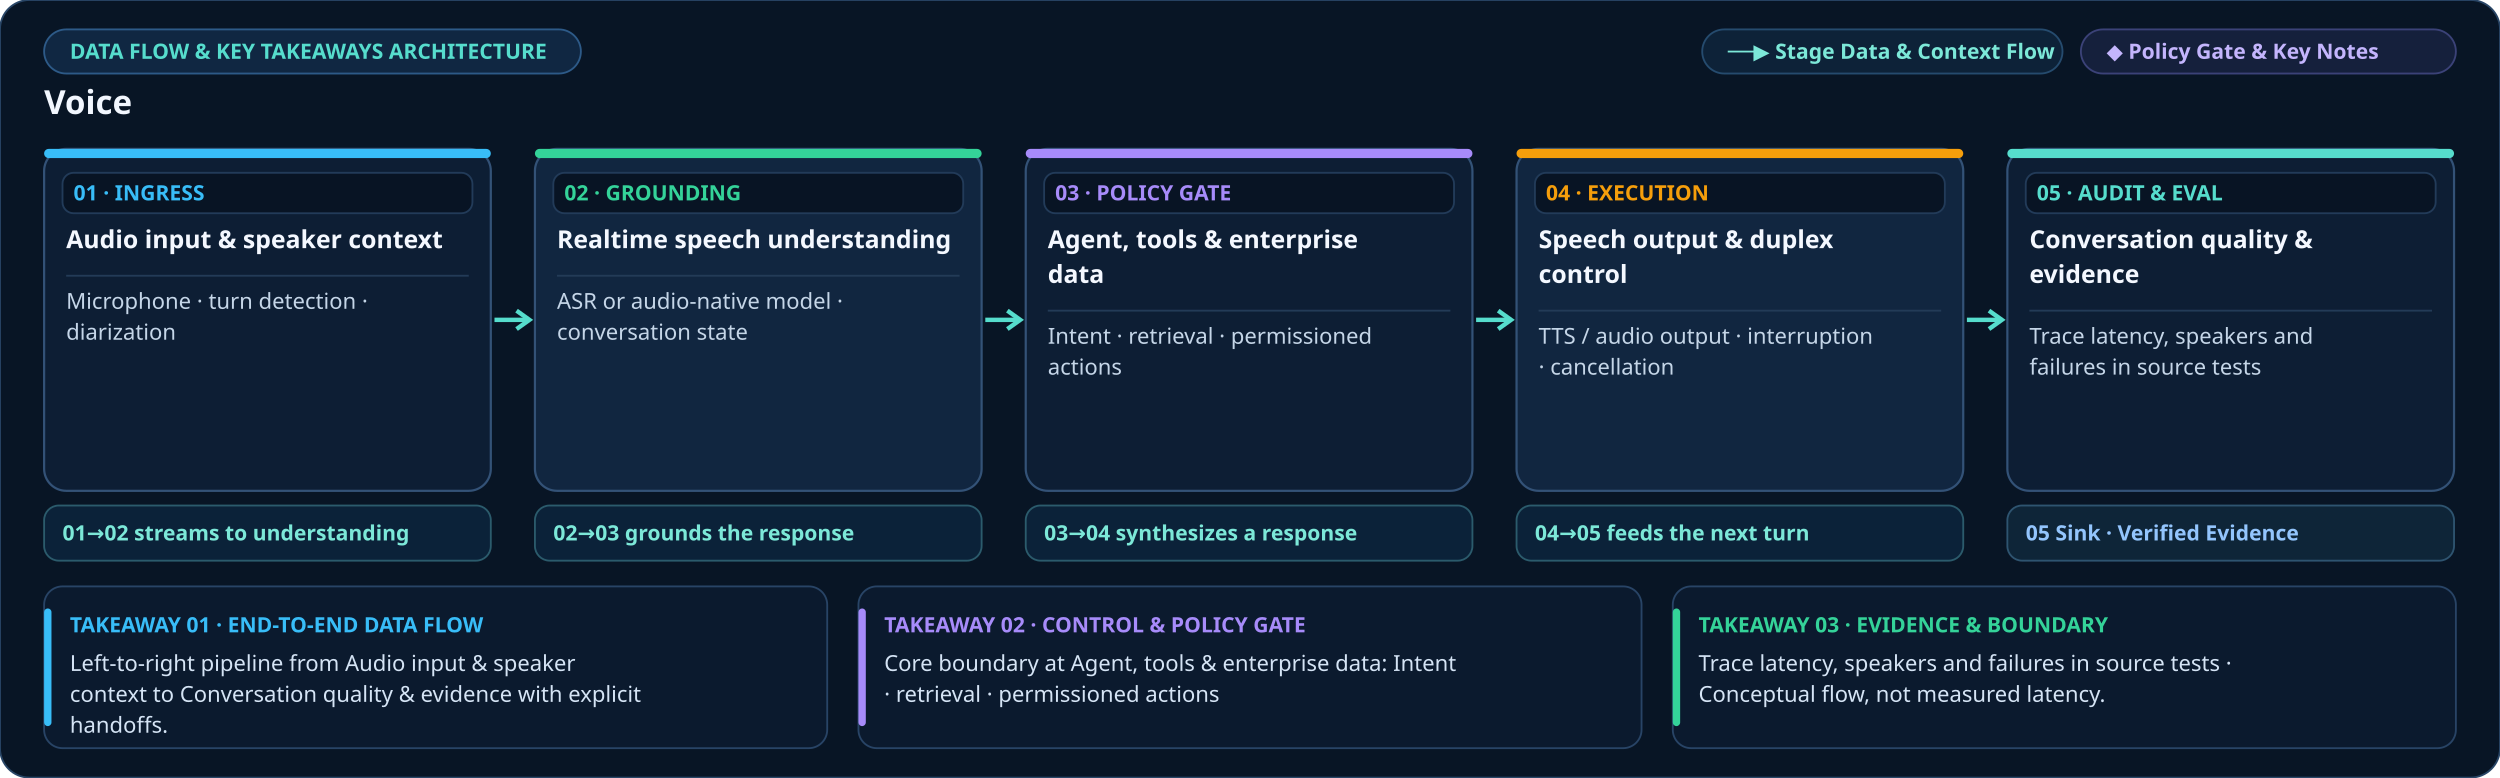
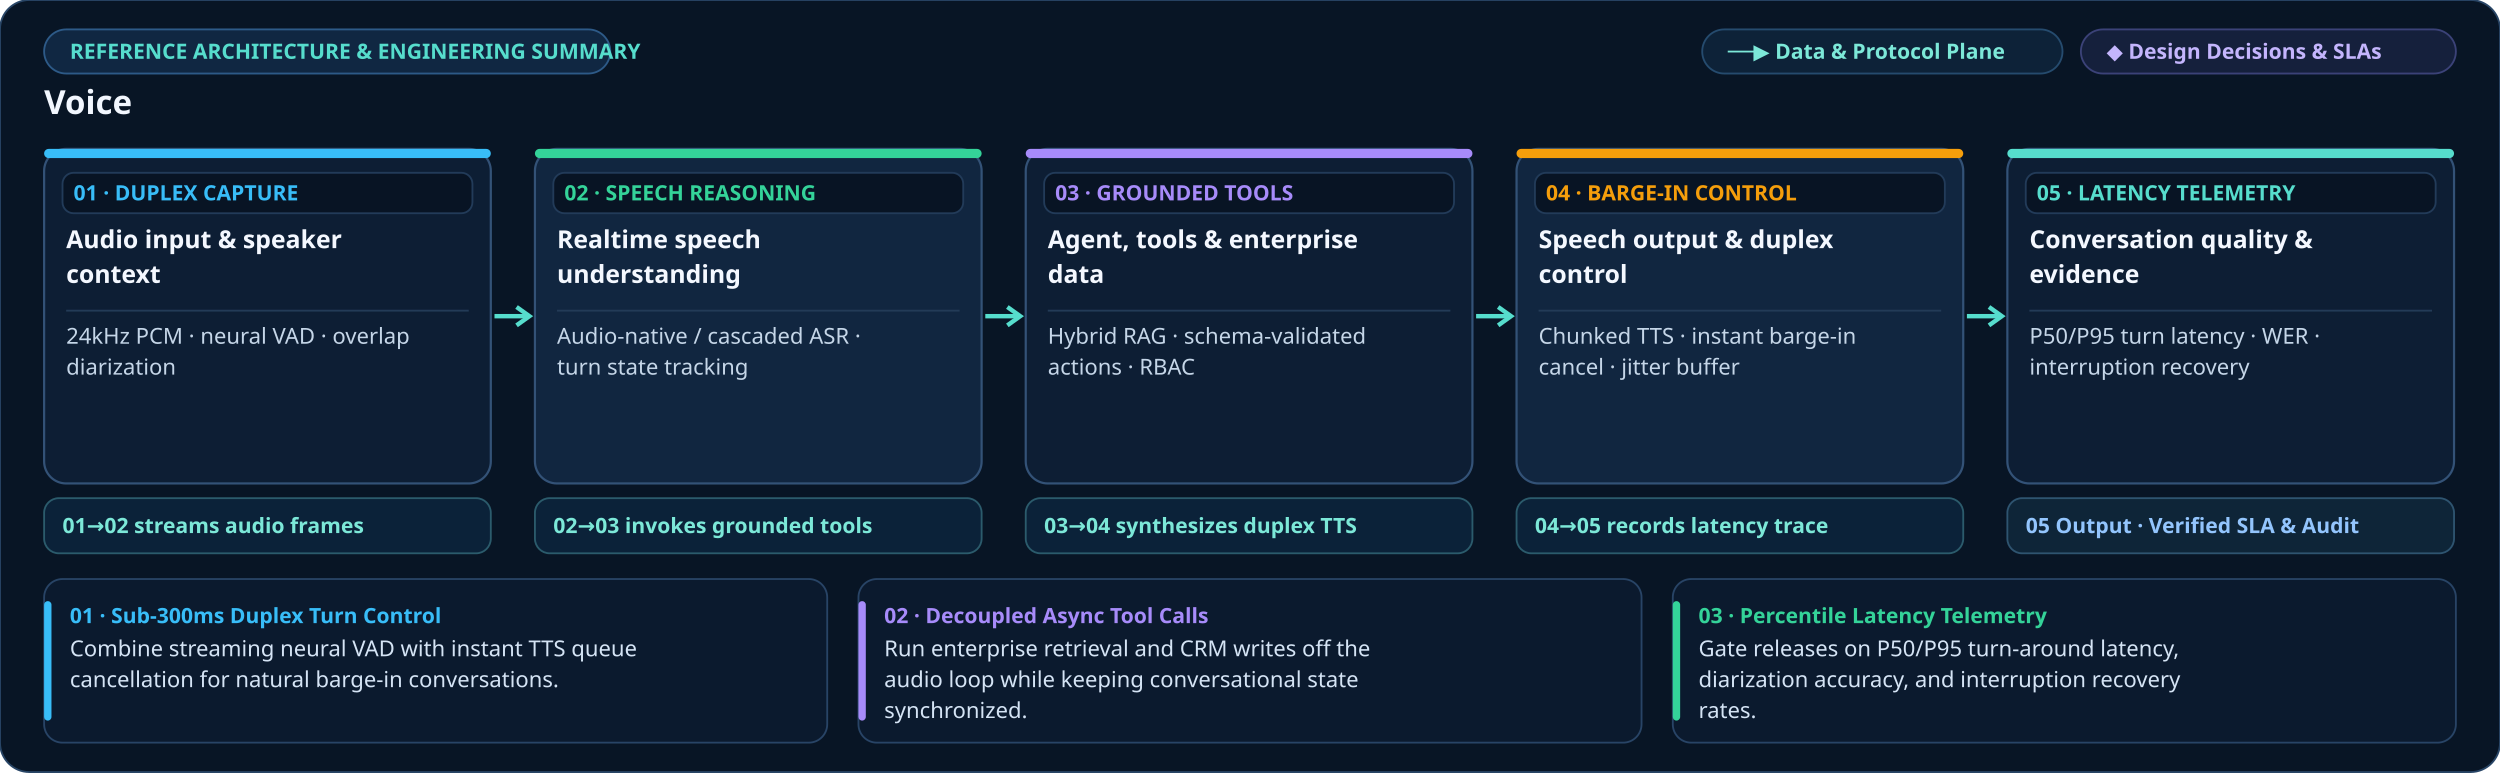
- <svg xmlns="http://www.w3.org/2000/svg" lang="en" class="knowledge-graph-wide" role="img" aria-labelledby="knowledge-bc7ef6122c3a-title knowledge-bc7ef6122c3a-desc" viewBox="0 0 1360 423" width="1360" style="width:100%;height:auto;margin:0 auto;font-family:system-ui,sans-serif">
-   <rect width="1360" height="423" rx="16" fill="#081525" stroke="#284566" />
-   <rect x="24" y="16" width="292" height="24" rx="12" fill="#102742" stroke="#2d5a88" />
+ <svg xmlns="http://www.w3.org/2000/svg" lang="en" class="knowledge-graph-wide" role="img" aria-labelledby="knowledge-d2a93ce3425e-title knowledge-d2a93ce3425e-desc" viewBox="0 0 1360 420" width="1360" style="width:100%;height:auto;margin:0 auto;font-family:system-ui,sans-serif">
+   <rect width="1360" height="420" rx="16" fill="#081525" stroke="#284566" />
+   <rect x="24" y="16" width="308" height="24" rx="12" fill="#102742" stroke="#2d5a88" />
  <text x="38" y="32" fill="#56ddcd" font-size="11.5" font-weight="700">
-     <tspan x="38" dy="0">DATA FLOW &amp; KEY TAKEAWAYS ARCHITECTURE</tspan>
+     <tspan x="38" dy="0">REFERENCE ARCHITECTURE &amp; ENGINEERING SUMMARY</tspan>
  </text>
  <rect x="926" y="16" width="196" height="24" rx="12" fill="#0d2238" stroke="#254b6e" />
  <text x="940" y="32" fill="#7ce8d8" font-size="11.5" font-weight="600">
-     <tspan x="940" dy="0">──▶ Stage Data &amp; Context Flow</tspan>
+     <tspan x="940" dy="0">──▶ Data &amp; Protocol Plane</tspan>
  </text>
  <rect x="1132" y="16" width="204" height="24" rx="12" fill="#15203c" stroke="#3b4278" />
  <text x="1146" y="32" fill="#c4b5fd" font-size="11.5" font-weight="600">
-     <tspan x="1146" dy="0">◆ Policy Gate &amp; Key Notes</tspan>
+     <tspan x="1146" dy="0">◆ Design Decisions &amp; SLAs</tspan>
  </text>
  <text x="24" y="62" fill="#f2f7ff" font-size="18" font-weight="700">
    <tspan x="24" dy="0">Voice</tspan>
  </text>
  <g data-concept="1">
-     <rect x="24" y="81" width="243" height="186" rx="12" fill="#0d1e34" stroke="#335277" stroke-width="1.2" />
+     <rect x="24" y="81" width="243" height="182" rx="12" fill="#0d1e34" stroke="#335277" stroke-width="1.2" />
    <rect x="24" y="81" width="243" height="5" rx="2.5" fill="#38bdf8" />
    <rect x="34" y="94" width="223" height="22" rx="6" fill="#081424" stroke="#223b59" />
    <text x="40" y="109" fill="#38bdf8" font-size="11.5" font-weight="700">
-       <tspan x="40" dy="0">01 · INGRESS</tspan>
+       <tspan x="40" dy="0">01 · DUPLEX CAPTURE</tspan>
    </text>
    <text x="36" y="135" fill="#f4f8ff" font-size="13.5" font-weight="700">
-       <tspan x="36" dy="0">Audio input &amp; speaker context</tspan>
+       <tspan x="36" dy="0">Audio input &amp; speaker</tspan>
+       <tspan x="36" dy="18.9">context</tspan>
    </text>
-     <path d="M36 150 H255" stroke="#233b57" stroke-width="1" />
-     <text x="36" y="168" fill="#c5d6e8" font-size="12" font-weight="400">
-       <tspan x="36" dy="0">Microphone · turn detection ·</tspan>
+     <path d="M36 169 H255" stroke="#233b57" stroke-width="1" />
+     <text x="36" y="187" fill="#c5d6e8" font-size="12" font-weight="400">
+       <tspan x="36" dy="0">24kHz PCM · neural VAD · overlap</tspan>
      <tspan x="36" dy="16.8">diarization</tspan>
    </text>
  </g>
-   <g data-relationship="streams to understanding">
-     <path d="M269 174 H287" fill="none" stroke="#56ddcd" stroke-width="2.4" />
-     <path d="M281 169 L288 174 L281 179" fill="none" stroke="#56ddcd" stroke-width="2.4" />
-     <rect x="24" y="275" width="243" height="30" rx="8" fill="#0b2239" stroke="#2b5b6c" />
-     <text x="34" y="294" fill="#7ce8d8" font-size="11.5" font-weight="600">
-       <tspan x="34" dy="0">01→02 streams to understanding</tspan>
+   <g data-relationship="streams audio frames">
+     <path d="M269 172 H287" fill="none" stroke="#56ddcd" stroke-width="2.4" />
+     <path d="M281 167 L288 172 L281 177" fill="none" stroke="#56ddcd" stroke-width="2.4" />
+     <rect x="24" y="271" width="243" height="30" rx="8" fill="#0b2239" stroke="#2b5b6c" />
+     <text x="34" y="290" fill="#7ce8d8" font-size="11.5" font-weight="600">
+       <tspan x="34" dy="0">01→02 streams audio frames</tspan>
    </text>
  </g>
  <g data-concept="2">
-     <rect x="291" y="81" width="243" height="186" rx="12" fill="#112640" stroke="#335277" stroke-width="1.2" />
+     <rect x="291" y="81" width="243" height="182" rx="12" fill="#112640" stroke="#335277" stroke-width="1.2" />
    <rect x="291" y="81" width="243" height="5" rx="2.5" fill="#34d399" />
    <rect x="301" y="94" width="223" height="22" rx="6" fill="#081424" stroke="#223b59" />
    <text x="307" y="109" fill="#34d399" font-size="11.5" font-weight="700">
-       <tspan x="307" dy="0">02 · GROUNDING</tspan>
+       <tspan x="307" dy="0">02 · SPEECH REASONING</tspan>
    </text>
    <text x="303" y="135" fill="#f4f8ff" font-size="13.5" font-weight="700">
-       <tspan x="303" dy="0">Realtime speech understanding</tspan>
+       <tspan x="303" dy="0">Realtime speech</tspan>
+       <tspan x="303" dy="18.9">understanding</tspan>
    </text>
-     <path d="M303 150 H522" stroke="#233b57" stroke-width="1" />
-     <text x="303" y="168" fill="#c5d6e8" font-size="12" font-weight="400">
-       <tspan x="303" dy="0">ASR or audio-native model ·</tspan>
-       <tspan x="303" dy="16.8">conversation state</tspan>
+     <path d="M303 169 H522" stroke="#233b57" stroke-width="1" />
+     <text x="303" y="187" fill="#c5d6e8" font-size="12" font-weight="400">
+       <tspan x="303" dy="0">Audio-native / cascaded ASR ·</tspan>
+       <tspan x="303" dy="16.8">turn state tracking</tspan>
    </text>
  </g>
-   <g data-relationship="grounds the response">
-     <path d="M536 174 H554" fill="none" stroke="#56ddcd" stroke-width="2.4" />
-     <path d="M548 169 L555 174 L548 179" fill="none" stroke="#56ddcd" stroke-width="2.4" />
-     <rect x="291" y="275" width="243" height="30" rx="8" fill="#0b2239" stroke="#2b5b6c" />
-     <text x="301" y="294" fill="#7ce8d8" font-size="11.5" font-weight="600">
-       <tspan x="301" dy="0">02→03 grounds the response</tspan>
+   <g data-relationship="invokes grounded tools">
+     <path d="M536 172 H554" fill="none" stroke="#56ddcd" stroke-width="2.4" />
+     <path d="M548 167 L555 172 L548 177" fill="none" stroke="#56ddcd" stroke-width="2.4" />
+     <rect x="291" y="271" width="243" height="30" rx="8" fill="#0b2239" stroke="#2b5b6c" />
+     <text x="301" y="290" fill="#7ce8d8" font-size="11.5" font-weight="600">
+       <tspan x="301" dy="0">02→03 invokes grounded tools</tspan>
    </text>
  </g>
  <g data-concept="3">
-     <rect x="558" y="81" width="243" height="186" rx="12" fill="#0d1e34" stroke="#335277" stroke-width="1.2" />
+     <rect x="558" y="81" width="243" height="182" rx="12" fill="#0d1e34" stroke="#335277" stroke-width="1.2" />
    <rect x="558" y="81" width="243" height="5" rx="2.5" fill="#a78bfa" />
    <rect x="568" y="94" width="223" height="22" rx="6" fill="#081424" stroke="#223b59" />
    <text x="574" y="109" fill="#a78bfa" font-size="11.5" font-weight="700">
-       <tspan x="574" dy="0">03 · POLICY GATE</tspan>
+       <tspan x="574" dy="0">03 · GROUNDED TOOLS</tspan>
    </text>
    <text x="570" y="135" fill="#f4f8ff" font-size="13.5" font-weight="700">
      <tspan x="570" dy="0">Agent, tools &amp; enterprise</tspan>
      <tspan x="570" dy="18.9">data</tspan>
    </text>
    <path d="M570 169 H789" stroke="#233b57" stroke-width="1" />
    <text x="570" y="187" fill="#c5d6e8" font-size="12" font-weight="400">
-       <tspan x="570" dy="0">Intent · retrieval · permissioned</tspan>
-       <tspan x="570" dy="16.8">actions</tspan>
+       <tspan x="570" dy="0">Hybrid RAG · schema-validated</tspan>
+       <tspan x="570" dy="16.8">actions · RBAC</tspan>
    </text>
  </g>
-   <g data-relationship="synthesizes a response">
-     <path d="M803 174 H821" fill="none" stroke="#56ddcd" stroke-width="2.4" />
-     <path d="M815 169 L822 174 L815 179" fill="none" stroke="#56ddcd" stroke-width="2.4" />
-     <rect x="558" y="275" width="243" height="30" rx="8" fill="#0b2239" stroke="#2b5b6c" />
-     <text x="568" y="294" fill="#7ce8d8" font-size="11.5" font-weight="600">
-       <tspan x="568" dy="0">03→04 synthesizes a response</tspan>
+   <g data-relationship="synthesizes duplex TTS">
+     <path d="M803 172 H821" fill="none" stroke="#56ddcd" stroke-width="2.4" />
+     <path d="M815 167 L822 172 L815 177" fill="none" stroke="#56ddcd" stroke-width="2.4" />
+     <rect x="558" y="271" width="243" height="30" rx="8" fill="#0b2239" stroke="#2b5b6c" />
+     <text x="568" y="290" fill="#7ce8d8" font-size="11.5" font-weight="600">
+       <tspan x="568" dy="0">03→04 synthesizes duplex TTS</tspan>
    </text>
  </g>
  <g data-concept="4">
-     <rect x="825" y="81" width="243" height="186" rx="12" fill="#112640" stroke="#335277" stroke-width="1.2" />
+     <rect x="825" y="81" width="243" height="182" rx="12" fill="#112640" stroke="#335277" stroke-width="1.2" />
    <rect x="825" y="81" width="243" height="5" rx="2.5" fill="#f59e0b" />
    <rect x="835" y="94" width="223" height="22" rx="6" fill="#081424" stroke="#223b59" />
    <text x="841" y="109" fill="#f59e0b" font-size="11.5" font-weight="700">
-       <tspan x="841" dy="0">04 · EXECUTION</tspan>
+       <tspan x="841" dy="0">04 · BARGE-IN CONTROL</tspan>
    </text>
    <text x="837" y="135" fill="#f4f8ff" font-size="13.5" font-weight="700">
      <tspan x="837" dy="0">Speech output &amp; duplex</tspan>
      <tspan x="837" dy="18.9">control</tspan>
    </text>
    <path d="M837 169 H1056" stroke="#233b57" stroke-width="1" />
    <text x="837" y="187" fill="#c5d6e8" font-size="12" font-weight="400">
-       <tspan x="837" dy="0">TTS / audio output · interruption</tspan>
-       <tspan x="837" dy="16.8">· cancellation</tspan>
+       <tspan x="837" dy="0">Chunked TTS · instant barge-in</tspan>
+       <tspan x="837" dy="16.8">cancel · jitter buffer</tspan>
    </text>
  </g>
-   <g data-relationship="feeds the next turn">
-     <path d="M1070 174 H1088" fill="none" stroke="#56ddcd" stroke-width="2.4" />
-     <path d="M1082 169 L1089 174 L1082 179" fill="none" stroke="#56ddcd" stroke-width="2.4" />
-     <rect x="825" y="275" width="243" height="30" rx="8" fill="#0b2239" stroke="#2b5b6c" />
-     <text x="835" y="294" fill="#7ce8d8" font-size="11.5" font-weight="600">
-       <tspan x="835" dy="0">04→05 feeds the next turn</tspan>
+   <g data-relationship="records latency trace">
+     <path d="M1070 172 H1088" fill="none" stroke="#56ddcd" stroke-width="2.4" />
+     <path d="M1082 167 L1089 172 L1082 177" fill="none" stroke="#56ddcd" stroke-width="2.4" />
+     <rect x="825" y="271" width="243" height="30" rx="8" fill="#0b2239" stroke="#2b5b6c" />
+     <text x="835" y="290" fill="#7ce8d8" font-size="11.5" font-weight="600">
+       <tspan x="835" dy="0">04→05 records latency trace</tspan>
    </text>
  </g>
  <g data-concept="5">
-     <rect x="1092" y="81" width="243" height="186" rx="12" fill="#0d1e34" stroke="#335277" stroke-width="1.2" />
+     <rect x="1092" y="81" width="243" height="182" rx="12" fill="#0d1e34" stroke="#335277" stroke-width="1.2" />
    <rect x="1092" y="81" width="243" height="5" rx="2.5" fill="#56ddcd" />
    <rect x="1102" y="94" width="223" height="22" rx="6" fill="#081424" stroke="#223b59" />
    <text x="1108" y="109" fill="#56ddcd" font-size="11.5" font-weight="700">
-       <tspan x="1108" dy="0">05 · AUDIT &amp; EVAL</tspan>
+       <tspan x="1108" dy="0">05 · LATENCY TELEMETRY</tspan>
    </text>
    <text x="1104" y="135" fill="#f4f8ff" font-size="13.5" font-weight="700">
      <tspan x="1104" dy="0">Conversation quality &amp;</tspan>
      <tspan x="1104" dy="18.9">evidence</tspan>
    </text>
    <path d="M1104 169 H1323" stroke="#233b57" stroke-width="1" />
    <text x="1104" y="187" fill="#c5d6e8" font-size="12" font-weight="400">
-       <tspan x="1104" dy="0">Trace latency, speakers and</tspan>
-       <tspan x="1104" dy="16.8">failures in source tests</tspan>
+       <tspan x="1104" dy="0">P50/P95 turn latency · WER ·</tspan>
+       <tspan x="1104" dy="16.8">interruption recovery</tspan>
    </text>
  </g>
-   <rect x="1092" y="275" width="243" height="30" rx="8" fill="#0e2538" stroke="#2e5470" />
-   <text x="1102" y="294" fill="#93c5fd" font-size="11.5" font-weight="600">
-     <tspan x="1102" dy="0">05 Sink · Verified Evidence</tspan>
+   <rect x="1092" y="271" width="243" height="30" rx="8" fill="#0e2538" stroke="#2e5470" />
+   <text x="1102" y="290" fill="#93c5fd" font-size="11.5" font-weight="600">
+     <tspan x="1102" dy="0">05 Output · Verified SLA &amp; Audit</tspan>
  </text>
  <g data-takeaway="1">
-     <rect x="24" y="319" width="426" height="88" rx="10" fill="#0b1a2e" stroke="#284466" />
-     <rect x="24" y="331" width="4" height="64" rx="2" fill="#38bdf8" />
-     <text x="38" y="344" fill="#38bdf8" font-size="11.5" font-weight="700">
-       <tspan x="38" dy="0">TAKEAWAY 01 · END-TO-END DATA FLOW</tspan>
+     <rect x="24" y="315" width="426" height="89" rx="10" fill="#0b1a2e" stroke="#284466" />
+     <rect x="24" y="327" width="4" height="65" rx="2" fill="#38bdf8" />
+     <text x="38" y="339" fill="#38bdf8" font-size="11.5" font-weight="700">
+       <tspan x="38" dy="0">01 · Sub-300ms Duplex Turn Control</tspan>
    </text>
-     <text x="38" y="365" fill="#d5e4f5" font-size="12" font-weight="400">
-       <tspan x="38" dy="0">Left-to-right pipeline from Audio input &amp; speaker</tspan>
-       <tspan x="38" dy="16.8">context to Conversation quality &amp; evidence with explicit</tspan>
-       <tspan x="38" dy="16.8">handoffs.</tspan>
+     <text x="38" y="357" fill="#d5e4f5" font-size="12" font-weight="400">
+       <tspan x="38" dy="0">Combine streaming neural VAD with instant TTS queue</tspan>
+       <tspan x="38" dy="16.8">cancellation for natural barge-in conversations.</tspan>
    </text>
  </g>
  <g data-takeaway="2">
-     <rect x="467" y="319" width="426" height="88" rx="10" fill="#0b1a2e" stroke="#284466" />
-     <rect x="467" y="331" width="4" height="64" rx="2" fill="#a78bfa" />
-     <text x="481" y="344" fill="#a78bfa" font-size="11.5" font-weight="700">
-       <tspan x="481" dy="0">TAKEAWAY 02 · CONTROL &amp; POLICY GATE</tspan>
+     <rect x="467" y="315" width="426" height="89" rx="10" fill="#0b1a2e" stroke="#284466" />
+     <rect x="467" y="327" width="4" height="65" rx="2" fill="#a78bfa" />
+     <text x="481" y="339" fill="#a78bfa" font-size="11.5" font-weight="700">
+       <tspan x="481" dy="0">02 · Decoupled Async Tool Calls</tspan>
    </text>
-     <text x="481" y="365" fill="#d5e4f5" font-size="12" font-weight="400">
-       <tspan x="481" dy="0">Core boundary at Agent, tools &amp; enterprise data: Intent</tspan>
-       <tspan x="481" dy="16.8">· retrieval · permissioned actions</tspan>
+     <text x="481" y="357" fill="#d5e4f5" font-size="12" font-weight="400">
+       <tspan x="481" dy="0">Run enterprise retrieval and CRM writes off the</tspan>
+       <tspan x="481" dy="16.8">audio loop while keeping conversational state</tspan>
+       <tspan x="481" dy="16.8">synchronized.</tspan>
    </text>
  </g>
  <g data-takeaway="3">
-     <rect x="910" y="319" width="426" height="88" rx="10" fill="#0b1a2e" stroke="#284466" />
-     <rect x="910" y="331" width="4" height="64" rx="2" fill="#34d399" />
-     <text x="924" y="344" fill="#34d399" font-size="11.5" font-weight="700">
-       <tspan x="924" dy="0">TAKEAWAY 03 · EVIDENCE &amp; BOUNDARY</tspan>
+     <rect x="910" y="315" width="426" height="89" rx="10" fill="#0b1a2e" stroke="#284466" />
+     <rect x="910" y="327" width="4" height="65" rx="2" fill="#34d399" />
+     <text x="924" y="339" fill="#34d399" font-size="11.5" font-weight="700">
+       <tspan x="924" dy="0">03 · Percentile Latency Telemetry</tspan>
    </text>
-     <text x="924" y="365" fill="#d5e4f5" font-size="12" font-weight="400">
-       <tspan x="924" dy="0">Trace latency, speakers and failures in source tests ·</tspan>
-       <tspan x="924" dy="16.8">Conceptual flow, not measured latency.</tspan>
+     <text x="924" y="357" fill="#d5e4f5" font-size="12" font-weight="400">
+       <tspan x="924" dy="0">Gate releases on P50/P95 turn-around latency,</tspan>
+       <tspan x="924" dy="16.8">diarization accuracy, and interruption recovery</tspan>
+       <tspan x="924" dy="16.8">rates.</tspan>
    </text>
  </g>
</svg>
